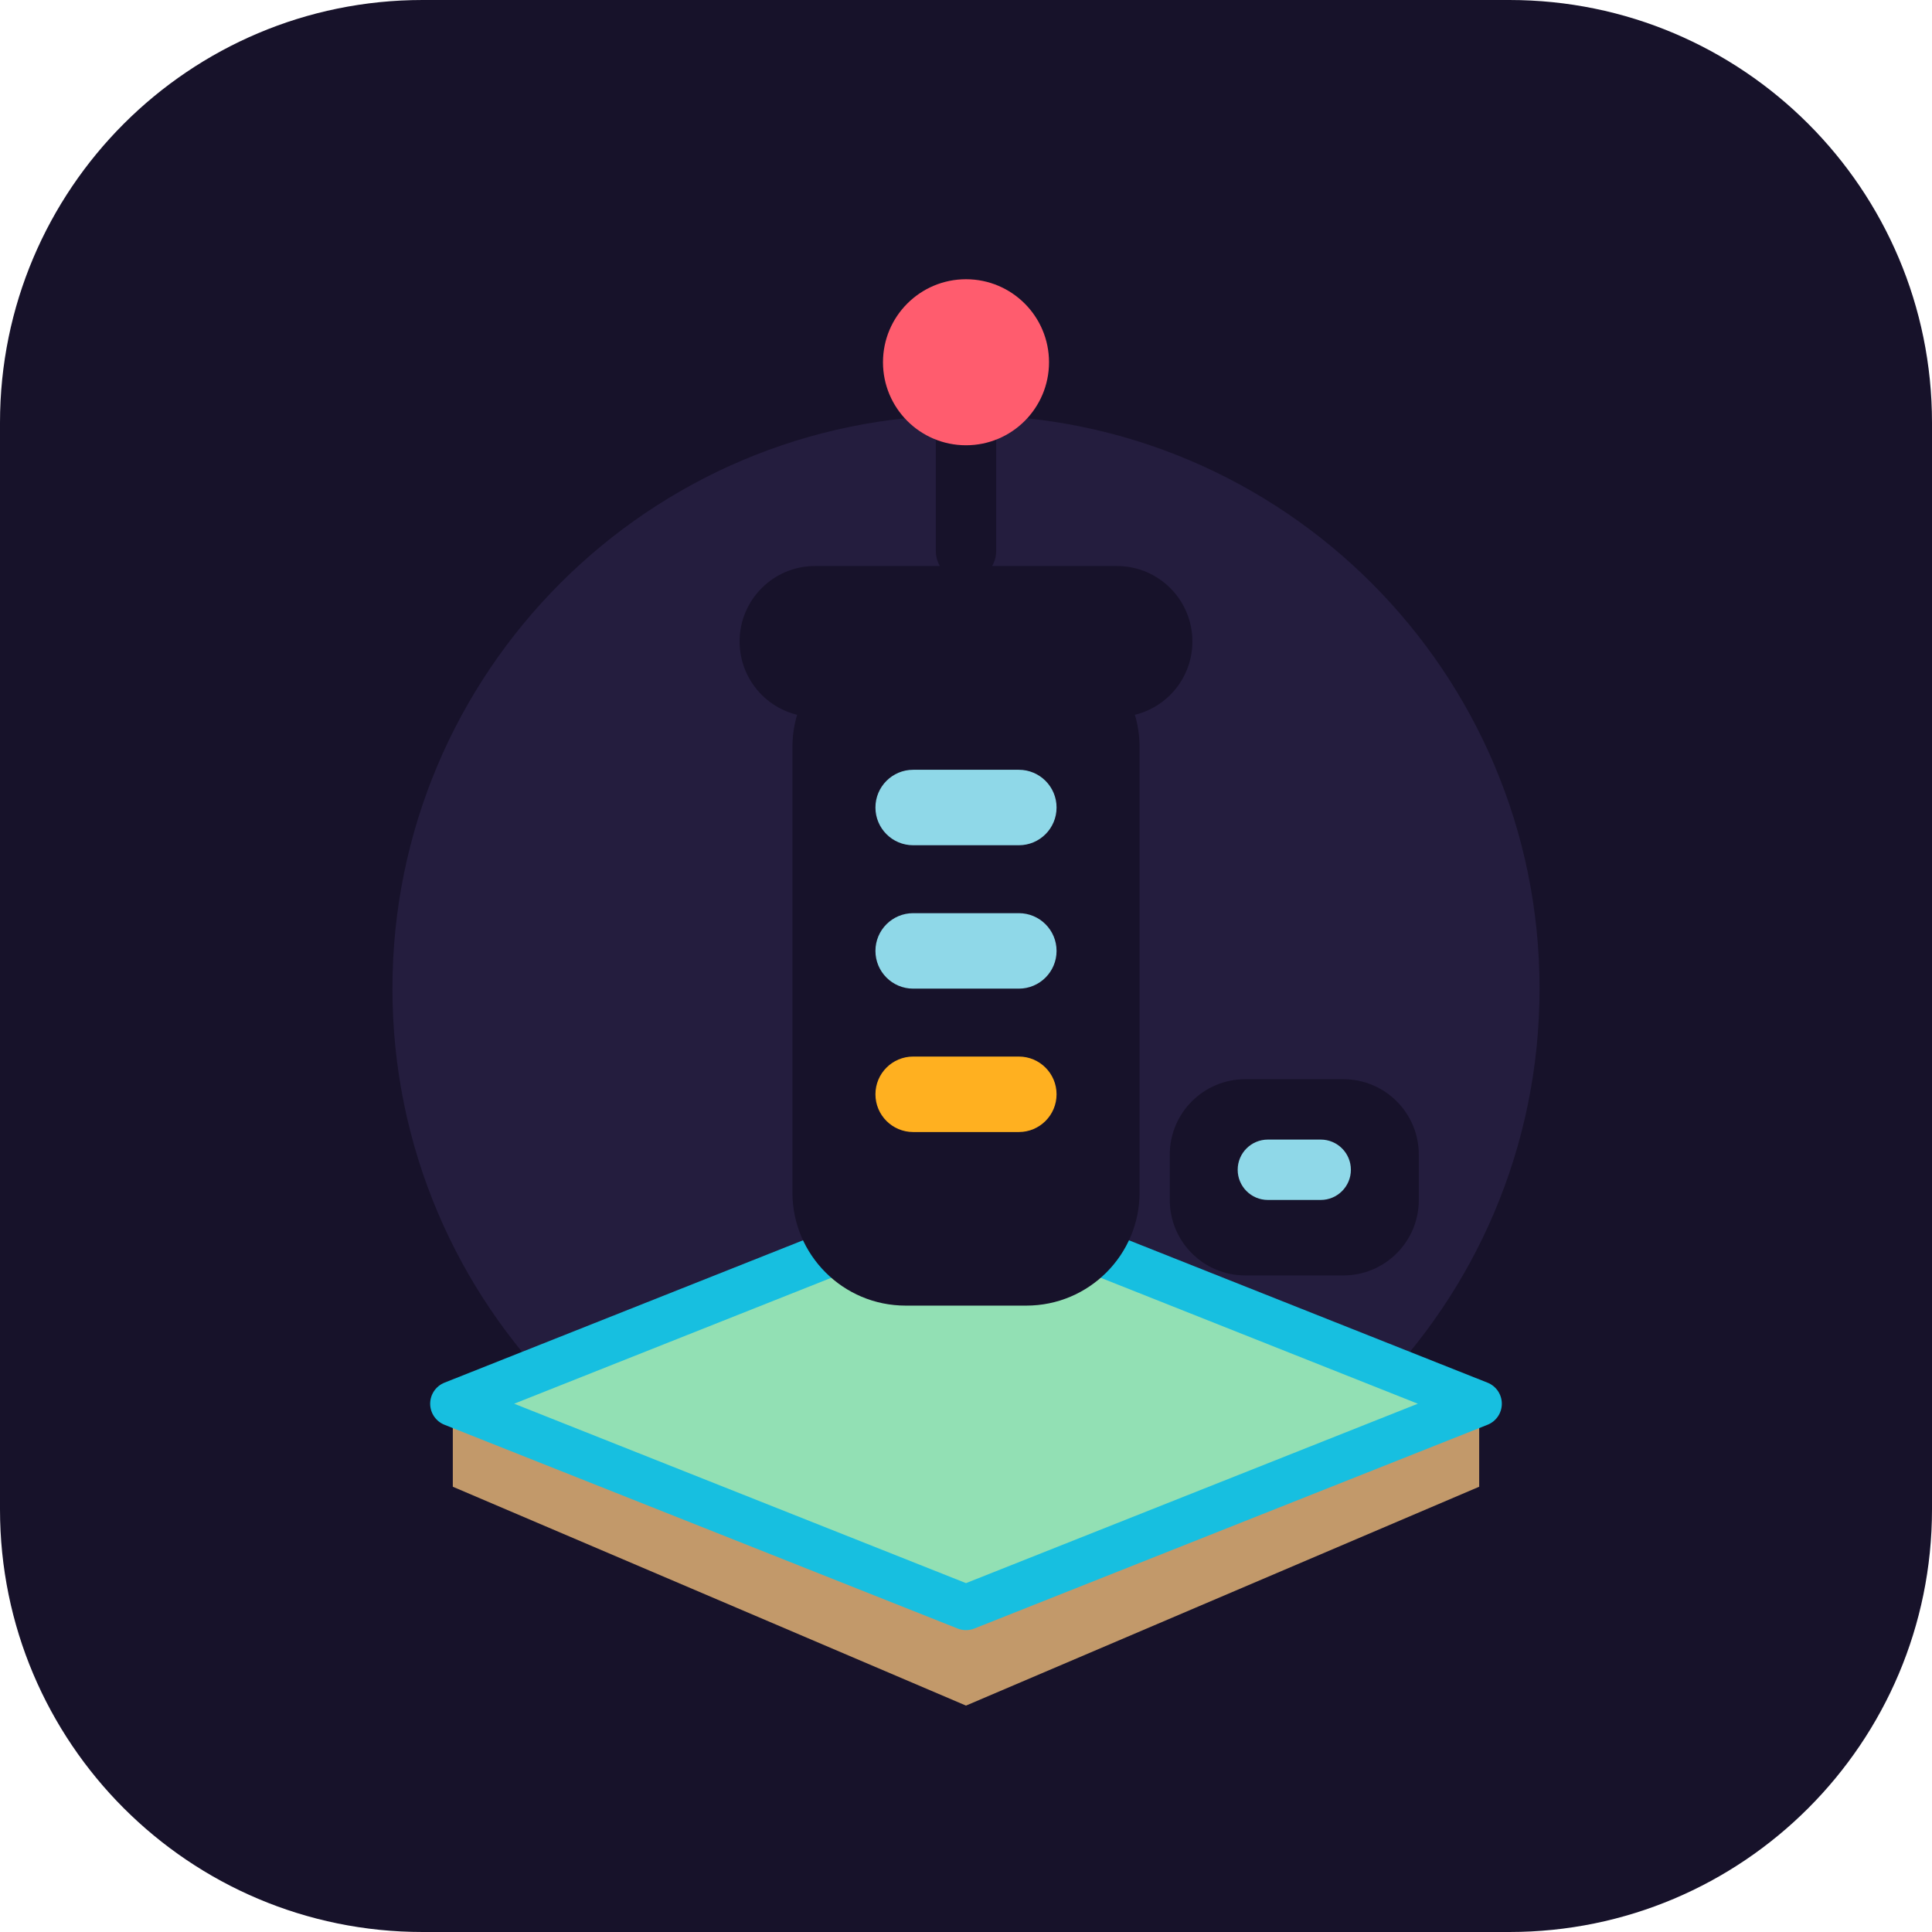
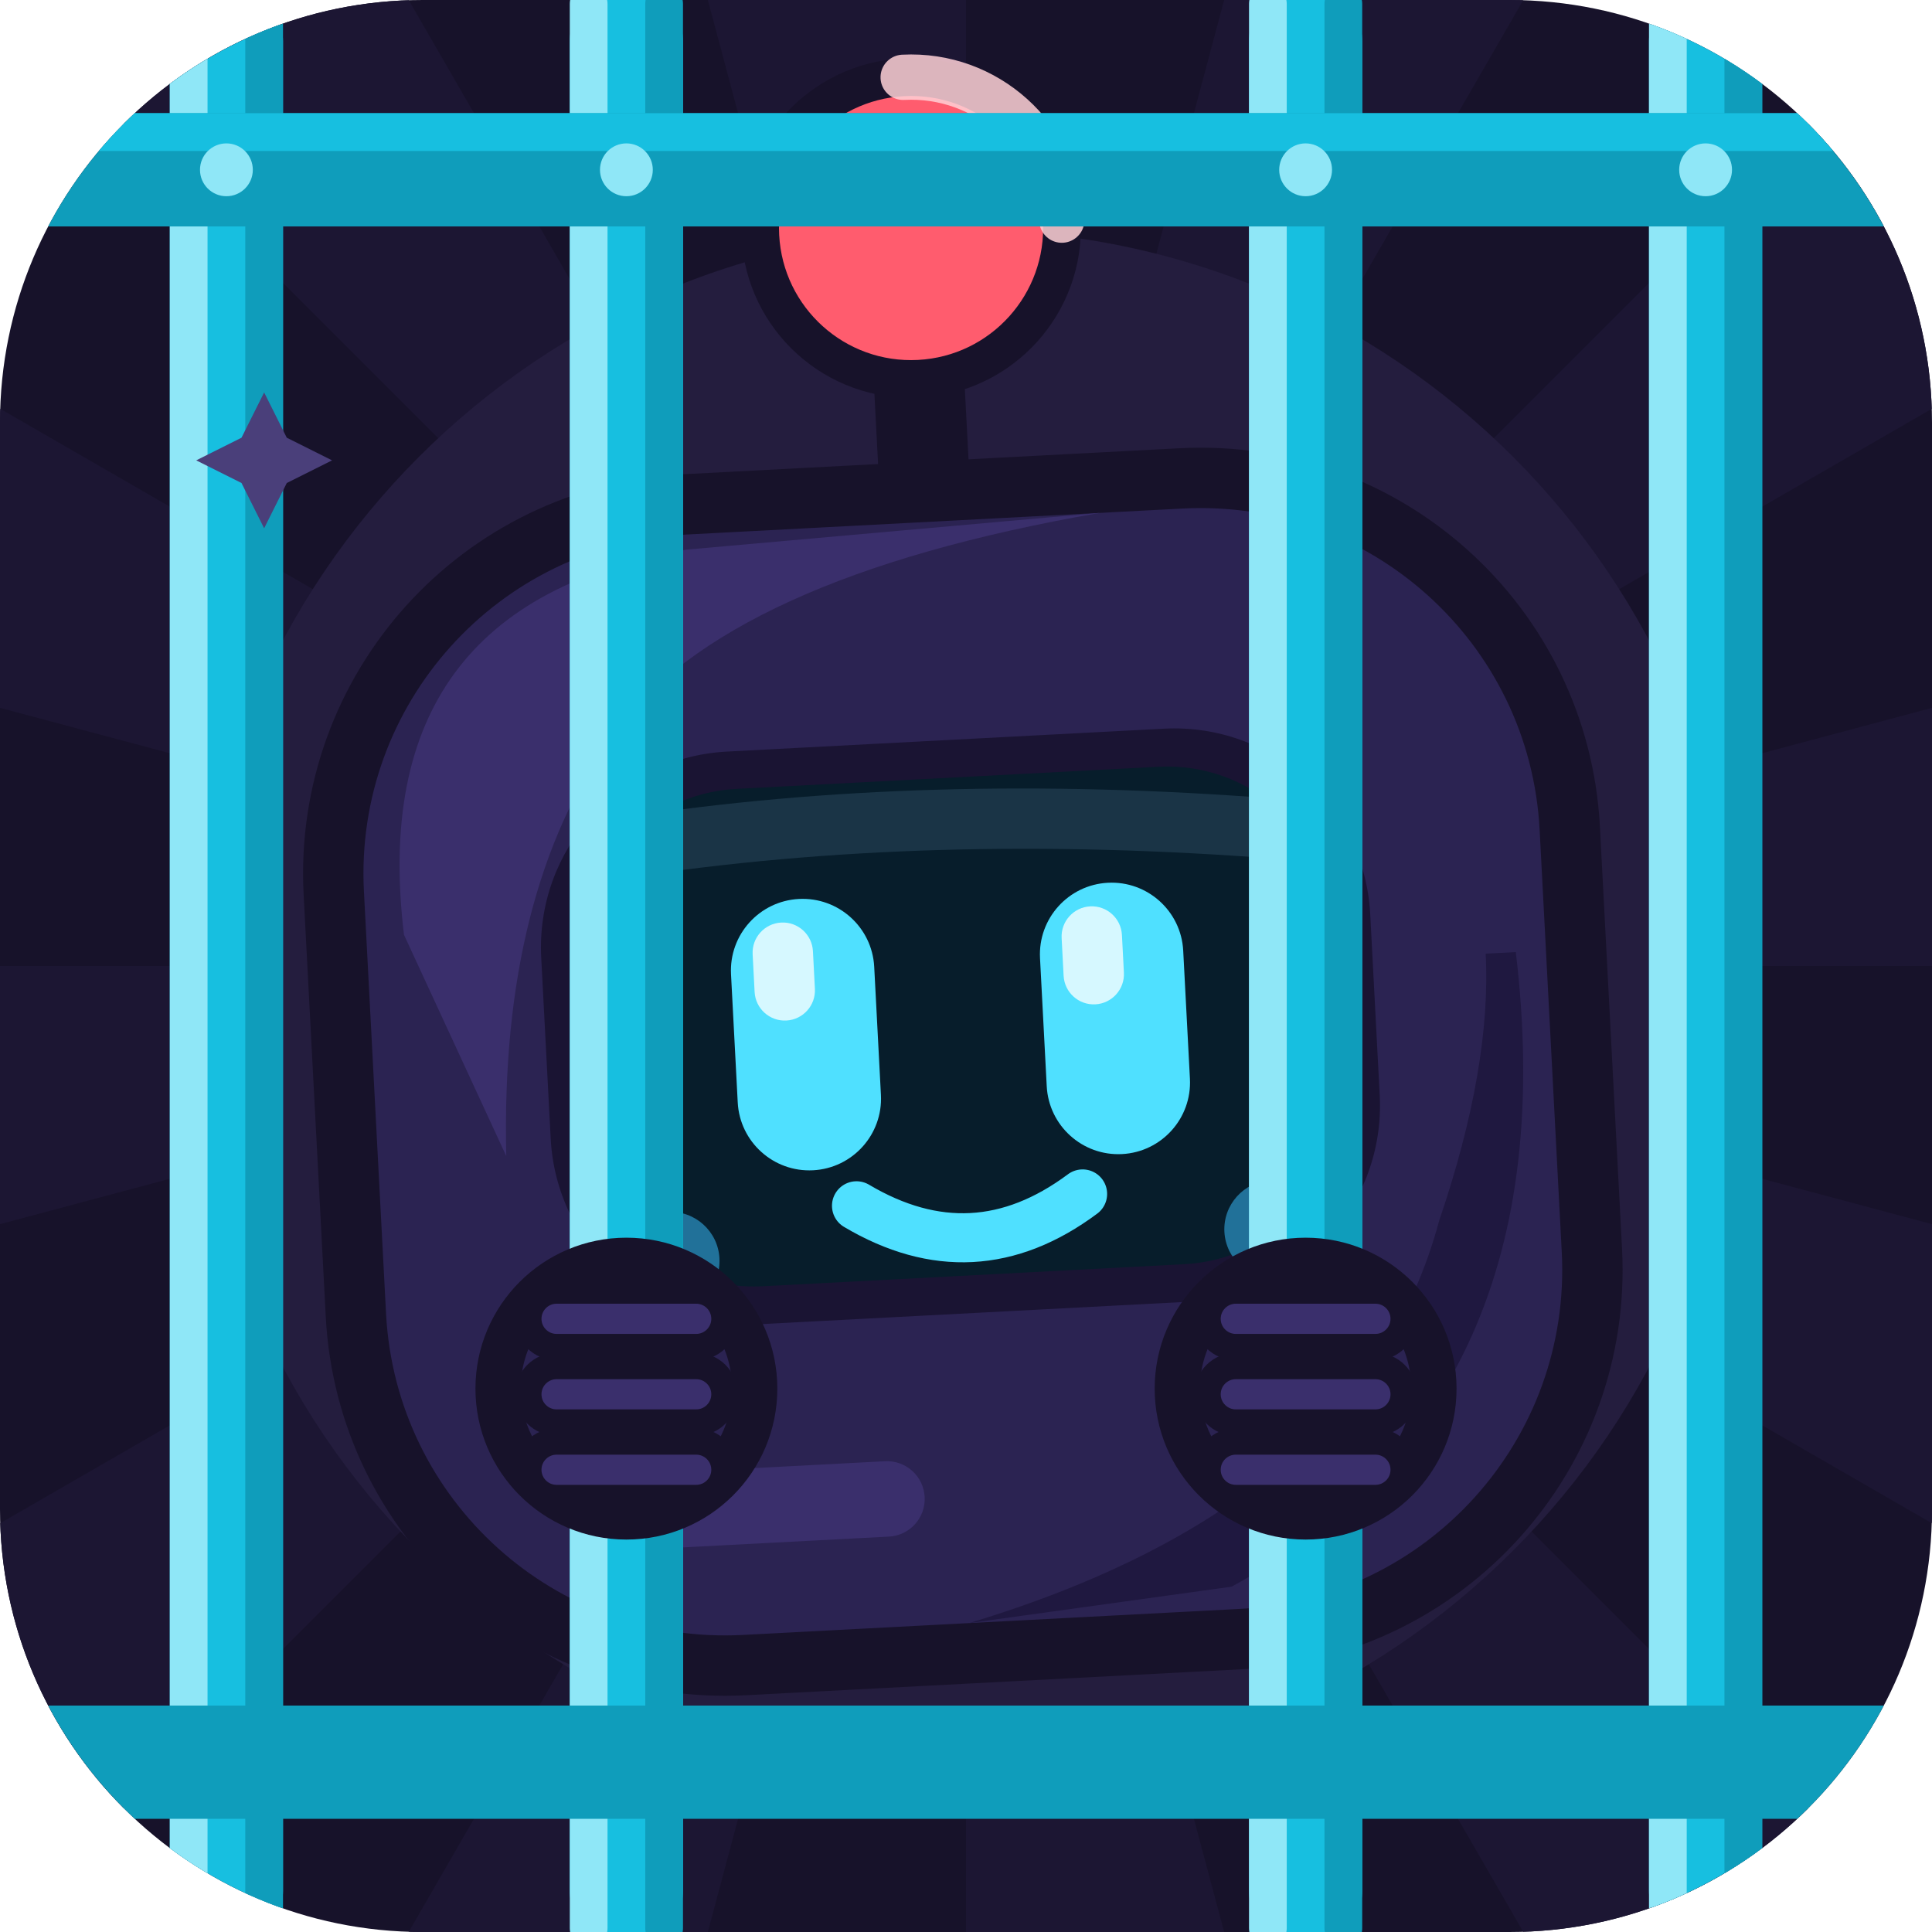
<svg xmlns="http://www.w3.org/2000/svg" width="512" height="512" viewBox="0 0 512 512">
-   <clipPath id="rd">
+   <clipPath id="labz-round">
    <rect width="512" height="512" rx="112" />
  </clipPath>
-   <g clip-path="url(#rd)">
+   <g clip-path="url(#labz-round)">
    <rect width="512" height="512" fill="#17122A" />
-     <circle cx="256" cy="262" r="152" fill="#241D3E" />
-     <path d="M120,372 L256,426 L392,372 L392,394 L256,452 L120,394 Z" fill="#C2996A" />
-     <path d="M256,318 L392,372 L256,426 L120,372 Z" fill="#92E0B4" />
-     <path d="M256,318 L392,372 L256,426 L120,372 Z" fill="none" stroke="#17BFE0" stroke-width="12" stroke-linejoin="round" />
-     <rect x="310" y="286" width="66" height="52" rx="20" fill="#17122A" />
-     <rect x="328" y="302" width="30" height="16" rx="8" fill="#8FD8E8" />
-     <rect x="196" y="150" width="120" height="40" rx="20" fill="#17122A" />
-     <rect x="210" y="168" width="92" height="178" rx="30" fill="#17122A" />
-     <rect x="232" y="204" width="48" height="20" rx="10" fill="#8FD8E8" />
-     <rect x="232" y="242" width="48" height="20" rx="10" fill="#8FD8E8" />
-     <rect x="232" y="280" width="48" height="20" rx="10" fill="#FFB020" />
-     <rect x="248" y="104" width="16" height="50" rx="8" fill="#17122A" />
-     <circle cx="256" cy="96" r="22" fill="#FF5C6E" />
+     <path d="M256,256 L836,101 L856,256 Z" fill="#1C1633" />
+     <path d="M256,256 L836,411 L776,556 Z" fill="#1C1633" />
+     <path d="M256,256 L680,680 L556,776 Z" fill="#1C1633" />
+     <path d="M256,256 L411,836 L256,856 Z" fill="#1C1633" />
+     <path d="M256,256 L101,836 L-44,776 Z" fill="#1C1633" />
+     <path d="M256,256 L-168,680 L-264,556 Z" fill="#1C1633" />
+     <path d="M256,256 L-324,411 L-344,256 Z" fill="#1C1633" />
+     <path d="M256,256 L-324,101 L-264,-44 Z" fill="#1C1633" />
+     <path d="M256,256 L-168,-168 L-44,-264 Z" fill="#1C1633" />
+     <path d="M256,256 L101,-324 L256,-344 Z" fill="#1C1633" />
+     <path d="M256,256 L411,-324 L556,-264 Z" fill="#1C1633" />
+     <path d="M256,256 L680,-168 L776,-44 Z" fill="#1C1633" />
+     <circle cx="256" cy="266" r="205" fill="#241D3E" />
+     <rect x="45" y="-4" width="30" height="520" rx="15" fill="#17BFE0" />
+     <rect x="45" y="-4" width="10" height="520" rx="5" fill="#8FE7F7" />
+     <rect x="65" y="-4" width="10" height="520" rx="5" fill="#0F9DBB" />
+     <rect x="437" y="-4" width="30" height="520" rx="15" fill="#17BFE0" />
+     <rect x="437" y="-4" width="10" height="520" rx="5" fill="#8FE7F7" />
+     <rect x="457" y="-4" width="10" height="520" rx="5" fill="#0F9DBB" />
+     <g transform="rotate(-3 256 300)">
+       <rect x="242" y="70" width="24" height="70" rx="12" fill="#17122A" />
+       <circle cx="254" cy="60" r="40" fill="#FF5C6E" stroke="#17122A" stroke-width="10" />
+       <path d="M254,20 A40,40 0 0 1 294,60" fill="none" stroke="#FFD1D7" stroke-width="12" stroke-linecap="round" opacity="0.85" />
+       <rect x="92" y="130" width="328" height="308" rx="98" fill="#2B2352" stroke="#17122A" stroke-width="16" />
+       <path d="M110,240 Q104,152 190,142 L300,138 Q200,150 168,190 Q136,230 134,300 Z" fill="#3A2F6C" />
+       <path d="M404,260 Q412,380 320,424 L250,430 Q356,404 380,330 Q396,290 396,260 Z" fill="#1F1840" />
+       <rect x="146" y="196" width="220" height="152" rx="52" fill="#1A1433" />
+       <rect x="156" y="206" width="200" height="132" rx="44" fill="#071D2B" />
+       <path d="M170,212 Q250,204 342,216 L342,232 Q250,220 170,228 Z" fill="#1A3446" />
+       <rect x="196" y="236" width="38" height="72" rx="19" fill="#4FE0FF" />
+       <rect x="278" y="236" width="38" height="72" rx="19" fill="#4FE0FF" />
+       <rect x="202" y="242" width="16" height="26" rx="8" fill="#D6F8FF" />
+       <rect x="284" y="242" width="16" height="26" rx="8" fill="#D6F8FF" />
+       <path d="M226,318 q30,20 60,0" fill="none" stroke="#4FE0FF" stroke-width="13" stroke-linecap="round" />
+       <circle cx="176" cy="330" r="13" fill="#217199" />
+       <circle cx="336" cy="330" r="13" fill="#217199" />
+       <rect x="150" y="386" width="90" height="20" rx="10" fill="#3A2F6C" />
+       <circle cx="352" cy="396" r="12" fill="#FFB020" />
+     </g>
+     <rect x="151" y="-4" width="30" height="520" rx="15" fill="#17BFE0" />
+     <rect x="151" y="-4" width="10" height="520" rx="5" fill="#8FE7F7" />
+     <rect x="171" y="-4" width="10" height="520" rx="5" fill="#0F9DBB" />
+     <rect x="331" y="-4" width="30" height="520" rx="15" fill="#17BFE0" />
+     <rect x="331" y="-4" width="10" height="520" rx="5" fill="#8FE7F7" />
+     <rect x="351" y="-4" width="10" height="520" rx="5" fill="#0F9DBB" />
+     <circle cx="166" cy="368" r="34" fill="#2B2352" stroke="#17122A" stroke-width="12" />
+     <rect x="140" y="342" width="52" height="15" rx="7.5" fill="#3A2F6C" stroke="#17122A" stroke-width="7" />
+     <rect x="140" y="362" width="52" height="15" rx="7.5" fill="#3A2F6C" stroke="#17122A" stroke-width="7" />
+     <rect x="140" y="382" width="52" height="15" rx="7.5" fill="#3A2F6C" stroke="#17122A" stroke-width="7" />
+     <circle cx="346" cy="368" r="34" fill="#2B2352" stroke="#17122A" stroke-width="12" />
+     <rect x="320" y="342" width="52" height="15" rx="7.5" fill="#3A2F6C" stroke="#17122A" stroke-width="7" />
+     <rect x="320" y="362" width="52" height="15" rx="7.5" fill="#3A2F6C" stroke="#17122A" stroke-width="7" />
+     <rect x="320" y="382" width="52" height="15" rx="7.5" fill="#3A2F6C" stroke="#17122A" stroke-width="7" />
+     <rect x="-8" y="30" width="528" height="30" rx="15" fill="#0F9DBB" />
+     <rect x="-8" y="452" width="528" height="30" rx="15" fill="#0F9DBB" />
+     <rect x="-8" y="30" width="528" height="10" rx="5" fill="#17BFE0" />
+     <circle cx="60" cy="45" r="7" fill="#8FE7F7" />
+     <circle cx="166" cy="45" r="7" fill="#8FE7F7" />
+     <circle cx="346" cy="45" r="7" fill="#8FE7F7" />
+     <circle cx="452" cy="45" r="7" fill="#8FE7F7" />
+     <path d="M70,104 l6,12 12,6 -12,6 -6,12 -6,-12 -12,-6 12,-6 Z" fill="#4A3F7A" />
  </g>
</svg>
